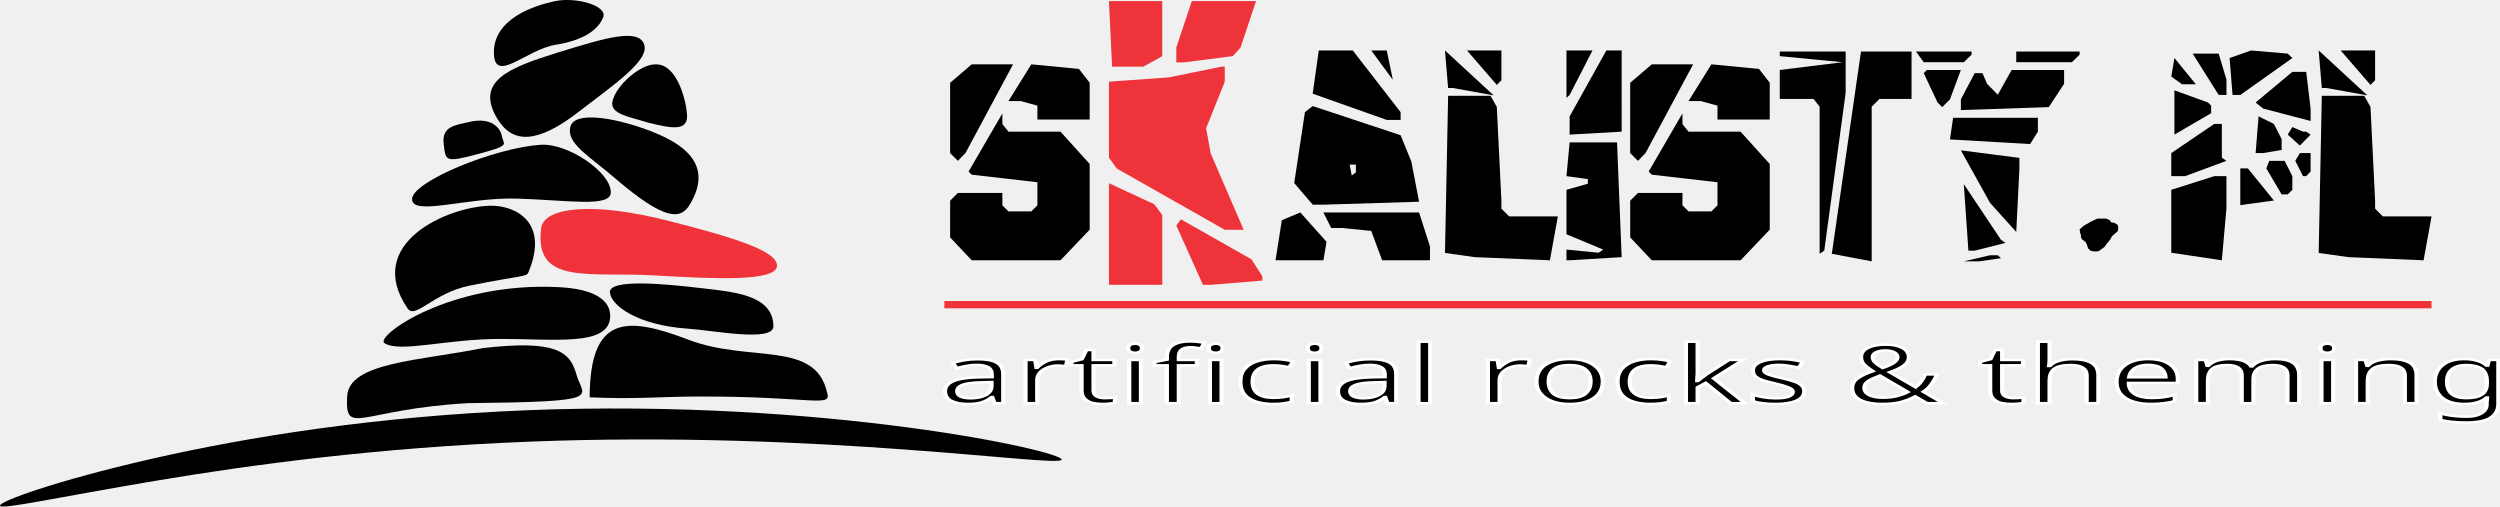
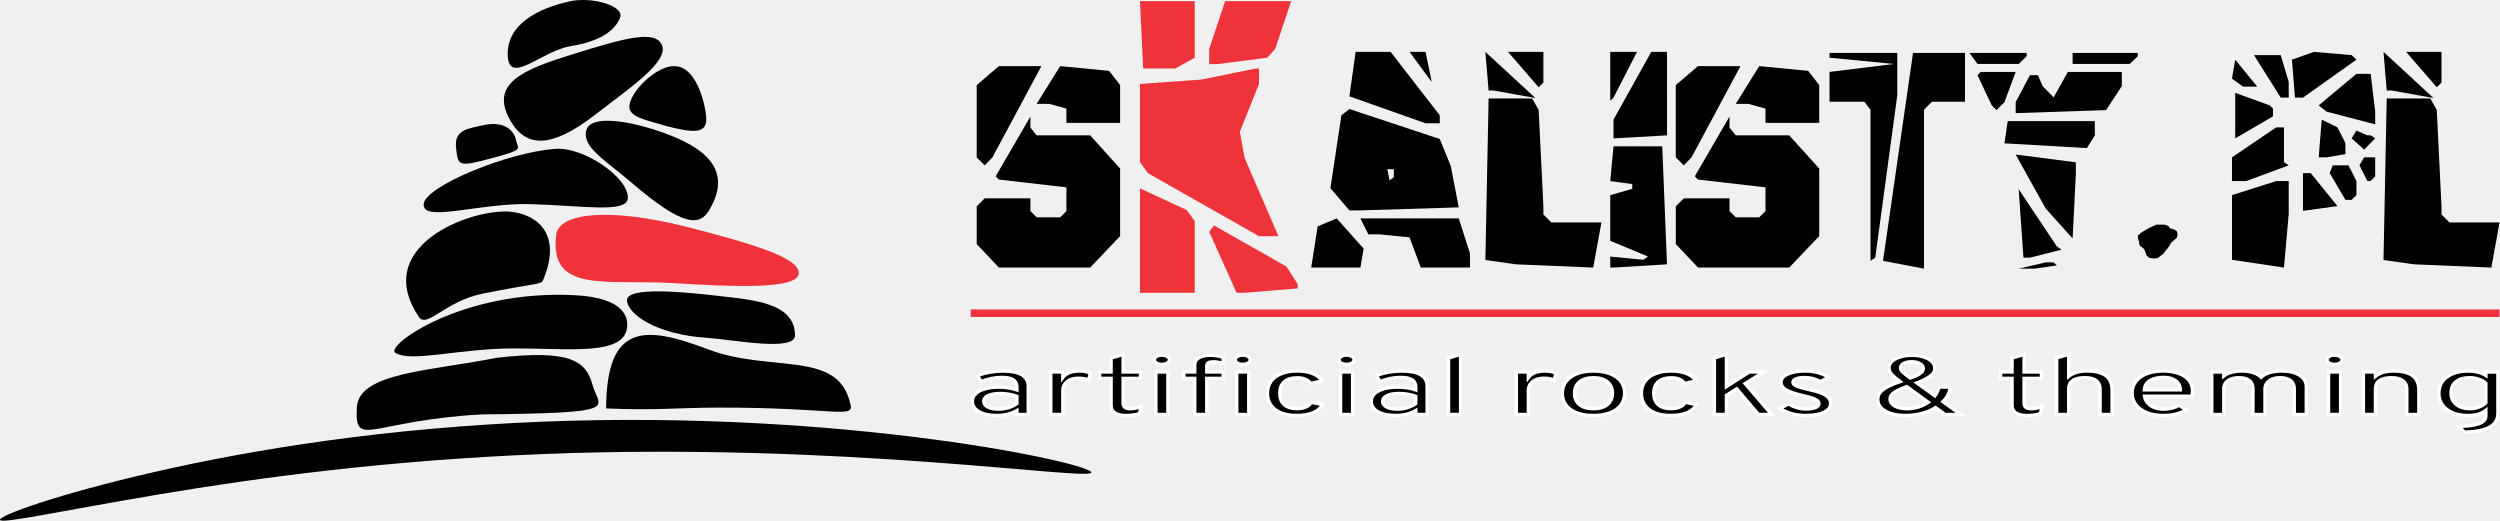
- <svg xmlns="http://www.w3.org/2000/svg" width="78.647mm" height="15.935mm" viewBox="0 0 78.647 15.935" version="1.1" id="svg8">
-   <defs id="defs2" />
-   <g id="layer1" transform="translate(-5.443005,-47.77996)">
-     <g id="g1467-7-7" transform="matrix(0.3974412,0,0,0.3974412,-62.58983,83.67239)">
-       <g id="g989">
-         <g transform="matrix(0.9425885,0,0,0.9425885,131.26,-19.72919)" id="g971-5-6-4">
-           <path style="opacity:1;fill:#000000;fill-opacity:1;stroke:none;stroke-width:7.308;stroke-miterlimit:4;stroke-dasharray:none;stroke-opacity:1" d="m 93.01,-73.46 c -0.389,1.08 -1.674,1.973 -4.019,2.346 -2.441,0.388 -5.167,3.376 -5.168,0.627 -10e-4,-2.815 3.333,-3.902 5.068,-4.284 1.826,-0.402 4.455,0.377 4.119,1.31 z" id="path829-2-0-5-3" />
-           <path style="opacity:1;fill:#000000;fill-opacity:1;stroke:none;stroke-width:8.562;stroke-miterlimit:4;stroke-dasharray:none;stroke-opacity:1" d="m 96.438,-71.154 c 0.491,1.369 -2.655,3.462 -5.472,5.646 -3.479,2.697 -5.574,2.746 -6.871,0.573 -1.875,-3.141 1.014,-4.265 5.091,-5.53 4.017,-1.247 6.76,-2.058 7.252,-0.689 z" id="path832-1-4-0-4" />
-           <path style="opacity:1;fill:#000000;fill-opacity:1;stroke:none;stroke-width:10.311;stroke-miterlimit:4;stroke-dasharray:none;stroke-opacity:1" d="m 100.04,-65.291 c 0.109,1.45 -1.207,1.219 -3.227,0.719 -1.623,-0.503 -3.251,-0.723 -3.036,-1.777 0.274,-1.343 2.399,-3.223 3.692,-3.121 1.7,4e-6 2.475,2.903 2.571,4.179 z" id="path835-9-3-5-2" />
-           <path style="opacity:1;fill:#000000;fill-opacity:1;stroke:none;stroke-width:9.436;stroke-miterlimit:4;stroke-dasharray:none;stroke-opacity:1" d="m 100.271,-57.695 c -0.759,1.256 -2.054,1.408 -6.296,-2.233 -2.236,-1.92 -4.11,-2.937 -3.724,-4.328 0.351,-1.264 3.517,-0.79 6.401,0.261 2.996,1.092 5.703,2.853 3.619,6.3 z" id="path838-3-5-7-9" />
-           <path style="opacity:1;fill:#000000;fill-opacity:1;stroke:none;stroke-width:8.7;stroke-miterlimit:4;stroke-dasharray:none;stroke-opacity:1" d="m 84.505,-63.417 c 0.13,0.732 0.81,0.726 -2.169,1.513 -2.607,0.688 -2.556,0.535 -2.729,-0.87 -0.185,-1.507 0.96,-1.592 2.184,-1.872 1.805,-0.414 2.584,0.496 2.714,1.229 z" id="path841-4-2-2-3" />
-           <path style="opacity:1;fill:#000000;fill-opacity:1;stroke:none;stroke-width:14.126;stroke-miterlimit:4;stroke-dasharray:none;stroke-opacity:1" d="m 93.637,-58.696 c -0.053,1.247 -3.574,0.626 -7.87,0.494 -4.212,-0.129 -8.844,1.525 -8.813,0.03 0.03,-1.46 6.921,-4.302 10.818,-4.549 2.271,-0.144 5.937,2.337 5.865,4.025 z" id="path844-0-4-1-7" />
-           <path style="opacity:1;fill:#ef161e;fill-opacity:0.867;stroke:none;stroke-width:8.96;stroke-miterlimit:4;stroke-dasharray:none;stroke-opacity:1" d="m 107.597,-52.539 c -0.089,1.307 -5.109,1.097 -10.199,0.792 -5.564,-0.334 -10.204,0.878 -9.612,-3.957 0.218,-1.776 4.291,-2.28 10.851,-0.593 5.168,1.33 9.048,2.48 8.96,3.758 z" id="path847-6-0-2-0" />
-           <path style="opacity:1;fill:#000000;fill-opacity:1;stroke:none;stroke-width:7.802;stroke-miterlimit:4;stroke-dasharray:none;stroke-opacity:1" d="m 86.716,-51.997 c -0.16,0.381 -0.475,0.211 -4.927,1.103 -3.085,0.618 -4.561,2.874 -5.219,1.908 -3.716,-5.46 3.39,-8.551 6.954,-8.617 2.051,-0.038 4.991,1.324 3.192,5.607 z" id="path850-6-7-9-7" />
-           <path style="opacity:1;fill:#000000;fill-opacity:1;stroke:none;stroke-width:7.308;stroke-miterlimit:4;stroke-dasharray:none;stroke-opacity:1" d="m 93.579,-48.159 c -0.231,2.349 -4.598,1.741 -9.192,1.741 -4.594,0 -8.444,1.184 -9.752,0.356 -0.849,-0.538 5.407,-5.185 14.68,-4.701 4.163,0.217 4.332,1.91 4.264,2.604 z" id="path853-9-5-2-8" />
-           <path style="opacity:1;fill:#000000;fill-opacity:1;stroke:none;stroke-width:7.308;stroke-miterlimit:4;stroke-dasharray:none;stroke-opacity:1" d="m 107.292,-47.475 c 0.002,1.349 -5.078,0.337 -7.16,0.198 -4.272,-0.283 -6.511,-1.974 -6.565,-3.059 -0.057,-1.153 4.69,-0.695 7.508,-0.364 2.757,0.324 6.214,0.533 6.218,3.225 z" id="path856-9-4-0-8" />
-           <path style="opacity:1;fill:#000000;fill-opacity:1;stroke:none;stroke-width:9.622;stroke-miterlimit:4;stroke-dasharray:none;stroke-opacity:1" d="m 90.753,-43.428 c 0.528,1.935 2.634,2.278 -9.117,2.405 -9.08,0.515 -10.315,2.857 -10.136,-0.577 0.149,-2.86 6.068,-2.976 11.395,-4.047 6.136,-0.708 7.33,0.284 7.858,2.219 z" id="path859-6-5-7-8" />
-           <path style="opacity:1;fill:#000000;fill-opacity:1;stroke:none;stroke-width:7.308;stroke-miterlimit:4;stroke-dasharray:none;stroke-opacity:1" d="m 111.785,-41.986 c 0.473,1.411 -1.047,0.382 -10.8,0.405 -3.283,0.008 -5.093,0.24 -9.121,0.068 0.03,-6.957 3.136,-6.804 8.318,-4.83 5.075,1.933 10.585,0.035 11.603,4.356 0,2e-6 0,-3e-6 0,-3e-6 z" id="path862-7-1-6-4" />
-           <path transform="translate(-58.32092,-55.56623)" style="fill:#000000;fill-opacity:1;stroke:none;stroke-width:0.265px;stroke-linecap:butt;stroke-linejoin:miter;stroke-opacity:1" d="m 100.671,23.156 c -0.095,-0.352 4.671,-2.093 12.639,-3.917 8.175,-1.872 18.942,-3.596 31.643,-4.103 24.946,-0.997 44.989,3.428 44.87,4.149 -0.119,0.721 -20.128,-2.488 -44.765,-1.507 -12.633,0.503 -23.098,1.902 -31.384,3.294 -7.984,1.341 -12.907,2.437 -13.003,2.085 z" id="path865-2-4-0-9" class="UnoptimicedTransforms" />
-         </g>
-         <g id="g1109-1-2-0" transform="matrix(1.007364,0,0,1.007364,305.06,10.9376)">
-           <g id="g1094-9-3-0">
-             <g id="g1077-5-4-1" transform="translate(3.356189,-0.6324187)">
-               <path d="m -52.686,-95.661 h -2.061 z m -3.973,0.841 h -3.248 l -1.698,1.451 v 5.523 l 0.61,0.61 0.594,-0.61 z m 5.177,0.363 -3.742,-0.363 -1.797,2.885 h 0.956 l 1.319,0.363 v 1.088 h 4.105 v -2.885 z m -6.017,4.336 v -0.841 l -2.654,4.567 0.247,0.247 5.16,0.594 v 1.813 l -0.478,0.478 h -1.797 l -0.478,-0.478 v -0.973 h -3.495 l -0.61,0.61 v 2.885 l 1.698,1.797 h 6.974 l 2.292,-2.407 v -5.16 l -2.292,-2.539 h -4.089 z" style="font-style:normal;font-variant:normal;font-weight:normal;font-stretch:normal;font-size:16.486px;line-height:1.25;font-family:Brad;-inkscape-font-specification:Brad;letter-spacing:0px;word-spacing:0px;fill:#000000;fill-opacity:1;stroke:none;stroke-width:0.412" id="path1014-5-0-5" />
-               <path d="m -44.937,-99.788 h -4.188 l 0.247,5.15 h 2.456 l 1.484,-0.825 z m 7.369,0 h -5.045 l -1.22,3.656 v 1.159 h 0.61 l 3.825,-0.49 0.61,-0.669 z m -2.456,5.15 h -0.247 l -4.171,0.847 -4.682,0.334 v 5.975 l 0.61,0.847 8.49,4.816 h 1.484 l -2.588,-5.997 -0.363,-1.984 1.467,-3.656 z m -5.539,10.813 -3.561,-1.65 v 7.981 h 4.188 v -5.484 z m 7.633,4.325 -5.539,-3.143 -0.363,0.49 2.094,4.659 h 0.61 l 4.056,-0.334 v -0.334 z" style="font-style:normal;font-variant:normal;font-weight:normal;font-stretch:normal;font-size:16.486px;line-height:1.25;font-family:Brad;-inkscape-font-specification:Brad;letter-spacing:0px;word-spacing:0px;fill:#ee161f;fill-opacity:0.867;stroke:none;stroke-width:0.479" id="path1016-90-9-0" />
-               <path d="m -29.967,-95.908 h -2.671 l -0.478,3.396 5.82,2.061 h 1.088 v -0.61 z m 2.671,0 h -1.22 l 1.698,2.308 z m 1.088,6.66 -6.908,-2.292 -0.61,0.478 -0.841,5.572 1.451,1.698 h 0.841 l 7.518,-0.231 -0.61,-3.165 z m -3.512,2.308 v 0.61 l -0.33,0.247 -0.165,-0.857 z m -2.308,6.067 -2.061,-2.308 -1.451,0.61 -0.495,3.149 h 3.759 z m 7.27,-2.308 h -7.518 l 0.61,1.22 h 0.841 l 2.308,0.231 0.857,2.308 h 3.759 v -1.088 z" style="font-style:normal;font-variant:normal;font-weight:normal;font-stretch:normal;font-size:16.486px;line-height:1.25;font-family:Brad;-inkscape-font-specification:Brad;letter-spacing:0px;word-spacing:0px;fill:#000000;fill-opacity:1;stroke:none;stroke-width:0.412" id="path1018-74-4-9" />
-               <path d="m -18.897,-92.38 -3.825,-3.528 0.247,2.951 h 0.379 z m 0.61,-3.528 h -2.704 l 2.341,2.704 0.363,-0.363 z m -0.857,3.561 h -3.33 l -0.247,12.348 2.341,0.33 5.902,0.247 0.626,-3.446 h -3.825 l -0.61,-0.61 v -0.626 l -0.363,-7.369 z" style="font-style:normal;font-variant:normal;font-weight:normal;font-stretch:normal;font-size:16.486px;line-height:1.25;font-family:Brad;-inkscape-font-specification:Brad;letter-spacing:0px;word-spacing:0px;fill:#000000;fill-opacity:1;stroke:none;stroke-width:0.412" id="path1020-6-3-3" />
-               <path d="m -11.131,-95.908 h -2.044 v 3.726 l 0.247,-0.231 z m 2.292,0 h -1.203 l -2.885,5.177 v 1.434 l 4.089,-0.231 z m -0.363,7.221 h -3.726 l -0.247,2.654 1.682,0.231 v 0.363 l -1.682,0.478 v 3.495 l 2.885,1.203 -0.363,0.247 -2.522,-0.247 v 0.841 h 0.247 l 4.089,-0.247 z" style="font-style:normal;font-variant:normal;font-weight:normal;font-stretch:normal;font-size:16.486px;line-height:1.25;font-family:Brad;-inkscape-font-specification:Brad;letter-spacing:0px;word-spacing:0px;fill:#000000;fill-opacity:1;stroke:none;stroke-width:0.412" id="path1022-4-4-5" />
-               <path d="M 0.751,-95.661 H -1.31 Z m -3.973,0.841 h -3.248 l -1.698,1.451 v 5.523 l 0.61,0.61 0.594,-0.61 z m 5.177,0.363 -3.742,-0.363 -1.797,2.885 h 0.956 l 1.319,0.363 v 1.088 h 4.105 v -2.885 z m -6.017,4.336 v -0.841 l -2.654,4.567 0.247,0.247 5.16,0.594 v 1.813 l -0.478,0.478 h -1.797 l -0.478,-0.478 v -0.973 h -3.495 l -0.61,0.61 v 2.885 l 1.698,1.797 h 6.974 l 2.292,-2.407 v -5.16 L 0.503,-89.528 H -3.585 Z" style="font-style:normal;font-variant:normal;font-weight:normal;font-stretch:normal;font-size:16.486px;line-height:1.25;font-family:Brad;-inkscape-font-specification:Brad;letter-spacing:0px;word-spacing:0px;fill:#000000;fill-opacity:1;stroke:none;stroke-width:0.412" id="path1024-6-4-6" />
-               <path d="M 8.762,-95.826 H 3.585 v 0.363 l 4.929,0.478 -4.929,0.61 v 2.275 h 2.654 l 0.478,0.61 v 11.557 l 0.363,-0.247 1.682,-12.398 z m 5.177,0 H 9.966 l -2.292,15.893 3.132,0.594 v -12.15 l 0.61,-0.61 h 2.522 z" style="font-style:normal;font-variant:normal;font-weight:normal;font-stretch:normal;font-size:16.486px;line-height:1.25;font-family:Brad;-inkscape-font-specification:Brad;letter-spacing:0px;word-spacing:0px;fill:#000000;fill-opacity:1;stroke:none;stroke-width:0.412" id="path1026-4-9-7" />
-               <path d="m 18.655,-95.826 h -4.369 l 0.61,0.841 h 3.149 l 0.61,-0.594 z m 8.49,0 h -4.979 v 0.841 h 4.369 l 0.61,-0.594 z m -9.331,1.451 H 15.143 l -0.247,0.247 1.088,2.308 0.363,0.363 0.61,-0.61 z m 8.111,0 h -4.122 l -1.088,1.945 -0.841,-0.857 -0.363,-0.841 H 18.902 l -1.088,2.061 v 0.841 l 6.908,-0.231 1.203,-1.83 z m -2.061,3.759 h -6.66 l -0.247,1.698 6.298,0.363 0.61,-0.973 z m -1.451,3.149 -4.6,-0.594 2.292,4.122 2.061,2.292 0.247,-4.962 z m -1.451,6.43 -2.918,-4.369 0.363,5.226 h 0.495 l 2.423,-0.61 z m -0.247,1.22 h -0.61 l -2.061,0.478 h 1.22 l 1.698,-0.247 z" style="font-style:normal;font-variant:normal;font-weight:normal;font-stretch:normal;font-size:16.486px;line-height:1.25;font-family:Brad;-inkscape-font-specification:Brad;letter-spacing:0px;word-spacing:0px;fill:#000000;fill-opacity:1;stroke:none;stroke-width:0.412" id="path1028-0-7-8" />
-               <path d="m 43.497,-95.661 -2.885,-0.247 -1.682,0.594 0.231,2.902 h 0.61 l 4.089,-2.902 z m -5.424,0 h -2.044 l 2.044,3.248 h 0.61 v -1.203 z m -1.797,2.407 -1.682,-2.061 -0.247,1.451 0.841,0.61 z m 8.672,-0.973 h -1.088 l -2.885,2.407 0.594,0.478 3.726,0.973 v -0.973 z m -7.716,2.407 -2.638,-0.956 v 3.479 l 2.885,-1.682 v -0.594 z m 5.177,1.682 -1.203,-0.594 -0.231,2.885 h 0.594 l 1.451,-0.247 v -0.841 z m -4.089,0 H 37.727 l -3.38,2.292 v 1.813 h 1.088 l 3.248,-1.203 -0.363,-0.247 z m 6.38,0.61 -0.841,-0.363 -0.363,0.594 0.956,0.857 0.841,-0.857 -0.346,-0.231 z m 0.594,1.682 h -0.841 l -0.363,0.61 0.61,1.203 h 0.247 l 0.346,-0.363 z m -2.044,0.61 h -1.203 l -0.231,0.594 1.203,2.044 h 0.478 l 0.363,-0.363 v -1.072 z m -2.885,0.594 h -0.594 v 2.885 l 2.638,-0.363 z m -1.682,0.61 H 37.727 l -3.38,1.072 v 4.946 l 3.973,0.594 0.363,-4.089 z" style="font-style:normal;font-variant:normal;font-weight:normal;font-stretch:normal;font-size:16.486px;line-height:1.25;font-family:Brad;-inkscape-font-specification:Brad;letter-spacing:0px;word-spacing:0px;fill:#000000;fill-opacity:1;stroke:none;stroke-width:0.412" id="path1032-0-8-8" />
-               <path d="m 49.753,-92.38 -3.825,-3.528 0.247,2.951 h 0.379 z m 0.61,-3.528 h -2.704 l 2.341,2.704 0.363,-0.363 z m -0.857,3.561 h -3.33 l -0.247,12.348 2.341,0.33 5.902,0.247 0.626,-3.446 h -3.825 l -0.61,-0.61 v -0.626 l -0.363,-7.369 z" style="font-style:normal;font-variant:normal;font-weight:normal;font-stretch:normal;font-size:16.486px;line-height:1.25;font-family:Brad;-inkscape-font-specification:Brad;letter-spacing:0px;word-spacing:0px;fill:#000000;fill-opacity:1;stroke:none;stroke-width:0.412" id="path1034-1-6-6" />
-             </g>
-           </g>
-           <path d="m 33.543,-82.591 -0.049,0.255 -0.449,0.389 -0.121,0.231 -0.182,0.243 -0.097,0.097 -0.17,0.255 -0.474,0.352 -0.279,0.024 -0.34,-0.049 -0.206,-0.182 -0.121,-0.34 -0.073,-0.158 -0.304,-0.243 -0.073,-0.158 v -0.17 l -0.073,-0.194 -0.024,-0.255 0.304,-0.267 0.571,-0.328 0.522,-0.243 h 0.668 l 0.291,0.121 0.109,0.17 0.267,0.049 0.255,0.158 z" style="font-style:normal;font-variant:normal;font-weight:normal;font-stretch:normal;font-size:24.867px;line-height:1.25;font-family:Chiller;-inkscape-font-specification:Chiller;letter-spacing:0px;word-spacing:0px;fill:#000000;fill-opacity:1;stroke:none;stroke-width:0.622" id="path1052-0-9-1" />
-         </g>
-         <path id="path1059-6-0-2" d="M 245.926,-66.194 H 363.642" style="font-style:normal;font-variant:normal;font-weight:normal;font-stretch:normal;font-size:24.867px;line-height:1.25;font-family:Chiller;-inkscape-font-specification:Chiller;letter-spacing:0px;word-spacing:0px;fill:none;fill-opacity:1;stroke:#ef161e;stroke-width:0.578;stroke-linecap:butt;stroke-linejoin:miter;stroke-miterlimit:4;stroke-dasharray:none;stroke-opacity:0.867" />
-         <text style="font-style:normal;font-variant:normal;font-weight:bold;font-stretch:normal;font-size:8.236px;font-family:Overpass;-inkscape-font-specification:'Overpass Bold';fill:#000000;stroke:#ffffff;stroke-width:0.257" x="190.643" y="-75.195" id="text773" transform="scale(1.287709,0.7765729)">
-           <tspan id="tspan771" style="font-style:normal;font-variant:normal;font-weight:normal;font-stretch:normal;font-family:Overpass;-inkscape-font-specification:Overpass;stroke-width:0.257" x="190.643" y="-75.195">artificial rocks &amp; theming</tspan>
-         </text>
-       </g>
+ <svg xmlns="http://www.w3.org/2000/svg" width="76.508mm" height="15.935mm" viewBox="0 0 76.508 15.935" version="1.1" id="svg8">
+   <defs id="defs2">
+     </defs>
+   <g id="layer1" transform="translate(-4.128421,-93.93523)">
+     <g id="g1467-7-7" transform="matrix(0.3974412,0,0,0.3974412,-62.58982,83.67239)">
+       <path id="path1059-6-0-2-1" d="M 242.618,49.938 H 360.334" style="font-style:normal;font-variant:normal;font-weight:normal;font-stretch:normal;font-size:24.867px;line-height:1.25;font-family:Chiller;-inkscape-font-specification:Chiller;letter-spacing:0px;word-spacing:0px;fill:none;fill-opacity:1;stroke:#ef161e;stroke-width:0.578;stroke-linecap:butt;stroke-linejoin:miter;stroke-miterlimit:4;stroke-dasharray:none;stroke-opacity:0.867" />
+       <path d="m 244.635,57.814 q -0.88,0 -1.384,-0.294 -0.504,-0.294 -0.504,-0.806 0,-0.329 0.249,-0.572 0.249,-0.243 0.705,-0.374 0.456,-0.134 1.071,-0.134 0.398,0 0.742,0.054 0.35,0.051 0.658,0.157 v -0.23 q 0,-0.381 -0.286,-0.556 -0.286,-0.179 -0.891,-0.179 -0.387,0 -0.806,0.086 -0.414,0.086 -0.774,0.24 l -0.265,-0.467 q 0.408,-0.163 0.928,-0.253 0.525,-0.093 1.034,-0.093 0.965,0 1.448,0.297 0.483,0.294 0.483,0.879 v 2.168 h -0.87 v -0.301 q -0.318,0.182 -0.716,0.281 -0.398,0.096 -0.822,0.096 z m 0.138,-0.486 q 0.377,0 0.742,-0.112 0.371,-0.112 0.658,-0.317 v -0.563 q -0.27,-0.102 -0.615,-0.16 -0.345,-0.058 -0.658,-0.058 -0.594,0 -0.939,0.163 -0.345,0.16 -0.345,0.438 0,0.281 0.308,0.445 0.308,0.163 0.848,0.163 z" style="font-weight:normal;font-size:8.236px;font-family:Overpass;-inkscape-font-specification:Overpass;stroke:#ffffff;stroke-width:0.257" id="path1153" />
+       <path d="m 248.782,57.737 v -3.268 h 0.923 v 0.429 q 0.186,-0.249 0.509,-0.377 0.329,-0.128 0.774,-0.128 0.493,0 0.838,0.166 l -0.138,0.524 q -0.175,-0.074 -0.366,-0.106 -0.186,-0.035 -0.408,-0.035 -0.366,0 -0.636,0.118 -0.27,0.118 -0.424,0.333 -0.148,0.214 -0.148,0.502 v 1.842 z" style="font-weight:normal;font-size:8.236px;font-family:Overpass;-inkscape-font-specification:Overpass;stroke:#ffffff;stroke-width:0.257" id="path1155" />
+       <path d="m 254.572,57.814 q -0.557,0 -0.854,-0.201 -0.292,-0.201 -0.292,-0.579 v -2.079 h -0.88 v -0.486 h 0.88 v -1.081 l 0.923,-0.269 v 1.35 h 1.336 v 0.486 h -1.336 v 1.893 q 0,0.233 0.133,0.342 0.138,0.106 0.43,0.106 0.371,0 0.806,-0.173 l -0.106,0.544 q -0.239,0.077 -0.498,0.112 -0.255,0.035 -0.541,0.035 z" style="font-weight:normal;font-size:8.236px;font-family:Overpass;-inkscape-font-specification:Overpass;stroke:#ffffff;stroke-width:0.257" id="path1157" />
+       <path d="m 256.874,57.737 v -3.268 h 0.923 v 3.268 z m 0.456,-3.863 q -0.239,0 -0.408,-0.099 -0.164,-0.102 -0.164,-0.246 0,-0.15 0.164,-0.253 0.17,-0.106 0.408,-0.106 0.249,0 0.414,0.106 0.17,0.102 0.17,0.253 0,0.144 -0.17,0.246 -0.164,0.099 -0.414,0.099 z" style="font-weight:normal;font-size:8.236px;font-family:Overpass;-inkscape-font-specification:Overpass;stroke:#ffffff;stroke-width:0.257" id="path1159" />
+       <path d="m 259.865,57.737 v -2.782 h -0.838 v -0.486 h 0.838 v -0.544 q 0,-0.352 0.308,-0.547 0.313,-0.195 0.87,-0.195 0.27,0 0.52,0.038 0.249,0.038 0.488,0.115 v 0.467 q -0.228,-0.064 -0.408,-0.093 -0.18,-0.029 -0.366,-0.029 -0.26,0 -0.377,0.08 -0.111,0.077 -0.111,0.259 v 0.448 h 1.262 v 0.486 h -1.262 v 2.782 z m 3.235,0 v -3.268 h 0.923 v 3.268 z m 0.456,-3.863 q -0.239,0 -0.408,-0.099 -0.164,-0.102 -0.164,-0.246 0,-0.15 0.164,-0.253 0.17,-0.106 0.408,-0.106 0.249,0 0.414,0.106 0.17,0.102 0.17,0.253 0,0.144 -0.17,0.246 -0.164,0.099 -0.414,0.099 z" style="font-weight:normal;font-size:8.236px;font-family:Overpass;-inkscape-font-specification:Overpass;stroke:#ffffff;stroke-width:0.257" id="path1161" />
+       <path d="m 267.713,57.814 q -0.7,0 -1.204,-0.205 -0.504,-0.208 -0.774,-0.588 -0.27,-0.384 -0.27,-0.915 0,-0.534 0.276,-0.918 0.276,-0.384 0.785,-0.588 0.514,-0.208 1.23,-0.208 0.7,0 1.188,0.195 0.488,0.195 0.711,0.566 l -0.87,0.192 q -0.133,-0.211 -0.398,-0.323 -0.26,-0.112 -0.62,-0.112 -0.658,0 -1.008,0.307 -0.35,0.307 -0.35,0.889 0,0.569 0.345,0.876 0.345,0.307 0.981,0.307 0.408,0 0.695,-0.128 0.292,-0.128 0.408,-0.358 l 0.859,0.173 q -0.196,0.403 -0.716,0.62 -0.52,0.217 -1.267,0.217 z" style="font-weight:normal;font-size:8.236px;font-family:Overpass;-inkscape-font-specification:Overpass;stroke:#ffffff;stroke-width:0.257" id="path1163" />
+       <path d="m 271.096,57.737 v -3.268 h 0.923 v 3.268 z m 0.456,-3.863 q -0.239,0 -0.408,-0.099 -0.164,-0.102 -0.164,-0.246 0,-0.15 0.164,-0.253 0.17,-0.106 0.408,-0.106 0.249,0 0.414,0.106 0.17,0.102 0.17,0.253 0,0.144 -0.17,0.246 -0.164,0.099 -0.414,0.099 z" style="font-weight:normal;font-size:8.236px;font-family:Overpass;-inkscape-font-specification:Overpass;stroke:#ffffff;stroke-width:0.257" id="path1165" />
+       <path d="m 275.349,57.814 c 0,0 -0.507,-0.02 -0.722,-0.061 -0.258,-0.049 -0.479,-0.126 -0.662,-0.233 -0.336,-0.196 -0.504,-0.465 -0.504,-0.806 0,-0.22 0.083,-0.41 0.249,-0.572 0.166,-0.162 0.401,-0.287 0.705,-0.374 0.304,-0.09 0.661,-0.134 1.071,-0.134 0.265,0 0.513,0.018 0.742,0.054 0.233,0.034 0.453,0.086 0.658,0.157 v -0.23 c 0,-0.254 -0.096,-0.439 -0.286,-0.556 -0.191,-0.119 -0.488,-0.179 -0.891,-0.179 -0.258,0 -0.527,0.029 -0.806,0.086 -0.276,0.058 -0.534,0.138 -0.774,0.24 l -0.265,-0.467 c 0.272,-0.109 0.582,-0.193 0.928,-0.253 0.35,-0.062 0.695,-0.093 1.034,-0.093 0.643,0 1.126,0.099 1.448,0.297 0.322,0.196 0.483,0.489 0.483,0.879 v 2.168 h -0.87 v -0.301 c -0.212,0.122 -0.451,0.215 -0.716,0.281 -0.265,0.064 -0.539,0.096 -0.822,0.096 z m 0.138,-0.486 c 0.251,0 0.498,-0.037 0.742,-0.112 0.247,-0.075 0.467,-0.18 0.658,-0.317 v -0.563 c -0.18,-0.068 -0.385,-0.122 -0.615,-0.16 -0.23,-0.038 -0.449,-0.058 -0.658,-0.058 -0.396,0 -0.709,0.054 -0.939,0.163 -0.23,0.107 -0.345,0.253 -0.345,0.438 0,0.188 0.103,0.336 0.308,0.445 0.205,0.109 0.488,0.163 0.848,0.163 z" style="font-weight:normal;font-size:8.236px;font-family:Overpass;-inkscape-font-specification:Overpass;stroke:#ffffff;stroke-width:0.257" id="path1167" />
+       <path d="m 279.411,57.737 v -4.356 l 0.923,-0.262 v 4.618 z" style="font-weight:normal;font-size:8.236px;font-family:Overpass;-inkscape-font-specification:Overpass;stroke:#ffffff;stroke-width:0.257" id="path1169" />
+       <path d="m 284.629,57.737 v -3.268 h 0.923 v 0.429 q 0.186,-0.249 0.509,-0.377 0.329,-0.128 0.774,-0.128 0.493,0 0.838,0.166 l -0.138,0.524 q -0.175,-0.074 -0.366,-0.106 -0.186,-0.035 -0.408,-0.035 -0.366,0 -0.636,0.118 -0.27,0.118 -0.424,0.333 -0.148,0.214 -0.148,0.502 v 1.842 z" style="font-weight:normal;font-size:8.236px;font-family:Overpass;-inkscape-font-specification:Overpass;stroke:#ffffff;stroke-width:0.257" id="path1171" />
+       <path d="m 290.568,57.814 q -1.114,0 -1.755,-0.457 -0.642,-0.461 -0.642,-1.25 0,-0.528 0.292,-0.911 0.292,-0.384 0.827,-0.592 0.541,-0.211 1.278,-0.211 0.742,0 1.278,0.208 0.541,0.205 0.827,0.588 0.292,0.384 0.292,0.911 0,0.528 -0.292,0.915 -0.292,0.384 -0.833,0.592 -0.536,0.208 -1.273,0.208 z m 0,-0.518 q 0.684,0 1.071,-0.317 0.392,-0.32 0.392,-0.879 0,-0.563 -0.392,-0.879 -0.387,-0.317 -1.071,-0.317 -0.689,0 -1.076,0.317 -0.387,0.313 -0.387,0.886 0,0.56 0.387,0.876 0.387,0.313 1.076,0.313 z" style="font-weight:normal;font-size:8.236px;font-family:Overpass;-inkscape-font-specification:Overpass;stroke:#ffffff;stroke-width:0.257" id="path1173" />
+       <path d="m 296.508,57.814 q -0.7,0 -1.204,-0.205 -0.504,-0.208 -0.774,-0.588 -0.27,-0.384 -0.27,-0.915 0,-0.534 0.276,-0.918 0.276,-0.384 0.785,-0.588 0.514,-0.208 1.23,-0.208 0.7,0 1.188,0.195 0.488,0.195 0.711,0.566 l -0.87,0.192 q -0.133,-0.211 -0.398,-0.323 -0.26,-0.112 -0.62,-0.112 -0.658,0 -1.008,0.307 -0.35,0.307 -0.35,0.889 0,0.569 0.345,0.876 0.345,0.307 0.981,0.307 0.408,0 0.695,-0.128 0.292,-0.128 0.408,-0.358 l 0.859,0.173 q -0.196,0.403 -0.716,0.62 -0.52,0.217 -1.267,0.217 z" style="font-weight:normal;font-size:8.236px;font-family:Overpass;-inkscape-font-specification:Overpass;stroke:#ffffff;stroke-width:0.257" id="path1175" />
+       <path d="m 299.88,57.737 v -4.356 l 0.923,-0.262 v 2.475 l 1.761,-1.126 h 1.103 l -1.421,0.889 2.036,2.379 h -1.008 l -1.676,-1.976 -0.795,0.499 v 1.477 z" style="font-weight:normal;font-size:8.236px;font-family:Overpass;-inkscape-font-specification:Overpass;stroke:#ffffff;stroke-width:0.257" id="path1177" />
+       <path d="m 306.901,57.814 q -0.573,0 -1.103,-0.147 -0.525,-0.15 -0.859,-0.403 l 0.658,-0.339 q 0.286,0.185 0.636,0.288 0.35,0.102 0.689,0.102 0.477,0 0.742,-0.109 0.265,-0.112 0.265,-0.307 0,-0.128 -0.122,-0.23 -0.117,-0.102 -0.392,-0.195 -0.27,-0.093 -0.727,-0.195 -0.896,-0.201 -1.289,-0.438 -0.387,-0.237 -0.387,-0.585 0,-0.384 0.504,-0.624 0.509,-0.24 1.32,-0.24 0.557,0 1.023,0.128 0.467,0.125 0.801,0.365 l -0.636,0.32 q -0.488,-0.313 -1.198,-0.313 -0.419,0 -0.663,0.099 -0.239,0.096 -0.239,0.265 0,0.163 0.27,0.288 0.276,0.122 0.992,0.281 0.583,0.128 0.944,0.278 0.366,0.15 0.53,0.342 0.17,0.192 0.17,0.441 0,0.432 -0.514,0.681 -0.514,0.246 -1.416,0.246 z" style="font-weight:normal;font-size:8.236px;font-family:Overpass;-inkscape-font-specification:Overpass;stroke:#ffffff;stroke-width:0.257" id="path1179" />
+       <path d="m 314.59,57.814 q -0.631,0 -1.114,-0.154 -0.477,-0.154 -0.748,-0.429 -0.27,-0.278 -0.27,-0.652 0,-0.339 0.228,-0.585 0.233,-0.249 0.62,-0.438 0.392,-0.189 0.87,-0.352 -0.435,-0.326 -0.642,-0.553 -0.207,-0.227 -0.207,-0.496 0,-0.304 0.239,-0.521 0.239,-0.217 0.642,-0.333 0.403,-0.118 0.901,-0.118 0.498,0 0.891,0.128 0.392,0.125 0.62,0.349 0.228,0.221 0.228,0.508 0,0.384 -0.392,0.649 -0.387,0.262 -0.986,0.489 l 1.389,1.004 q 0.143,-0.189 0.212,-0.368 0.069,-0.182 0.085,-0.31 h 0.88 q -0.016,0.249 -0.148,0.537 -0.127,0.288 -0.414,0.582 l 1.368,0.985 h -1.198 l -0.732,-0.531 q -0.451,0.288 -1.055,0.448 -0.599,0.16 -1.267,0.16 z m 0.148,-0.518 q 0.44,0 0.859,-0.134 0.419,-0.134 0.753,-0.365 l -1.665,-1.215 q -0.589,0.221 -0.939,0.441 -0.345,0.221 -0.345,0.524 0,0.336 0.371,0.544 0.371,0.205 0.965,0.205 z m 0.223,-2.36 q 0.472,-0.163 0.737,-0.339 0.27,-0.179 0.27,-0.39 0,-0.249 -0.265,-0.39 -0.26,-0.141 -0.626,-0.141 -0.387,0 -0.631,0.131 -0.239,0.131 -0.239,0.349 0,0.173 0.212,0.358 0.217,0.185 0.541,0.422 z" style="font-weight:normal;font-size:8.236px;font-family:Overpass;-inkscape-font-specification:Overpass;stroke:#ffffff;stroke-width:0.257" id="path1181" />
+       <path d="m 323.945,57.814 q -0.557,0 -0.854,-0.201 -0.292,-0.201 -0.292,-0.579 v -2.079 h -0.88 v -0.486 h 0.88 v -1.081 l 0.923,-0.269 v 1.35 h 1.336 v 0.486 h -1.336 v 1.893 q 0,0.233 0.133,0.342 0.138,0.106 0.43,0.106 0.371,0 0.806,-0.173 l -0.106,0.544 q -0.239,0.077 -0.498,0.112 -0.255,0.035 -0.541,0.035 z" style="font-weight:normal;font-size:8.236px;font-family:Overpass;-inkscape-font-specification:Overpass;stroke:#ffffff;stroke-width:0.257" id="path1183" />
+       <path d="m 326.236,57.737 v -4.362 l 0.923,-0.256 V 54.807 q 0.249,-0.208 0.599,-0.31 0.355,-0.106 0.801,-0.106 0.705,0 1.13,0.176 0.43,0.176 0.62,0.505 0.191,0.326 0.191,0.784 v 1.88 h -0.923 v -1.976 q 0,-0.384 -0.286,-0.62 -0.281,-0.237 -0.88,-0.237 -0.62,0 -0.939,0.214 -0.313,0.211 -0.313,0.63 v 1.989 z" style="font-weight:normal;font-size:8.236px;font-family:Overpass;-inkscape-font-specification:Overpass;stroke:#ffffff;stroke-width:0.257" id="path1185" />
+       <path d="m 334.455,57.814 q -0.742,0 -1.283,-0.221 -0.541,-0.221 -0.833,-0.608 -0.292,-0.387 -0.292,-0.886 0,-0.54 0.302,-0.921 0.302,-0.384 0.843,-0.585 0.541,-0.201 1.262,-0.201 0.61,0 1.119,0.166 0.509,0.163 0.811,0.508 0.308,0.342 0.308,0.879 0,0.077 -0.01,0.179 -0.005,0.099 -0.021,0.205 h -3.67 q 0.053,0.297 0.244,0.521 0.191,0.224 0.504,0.352 0.313,0.125 0.737,0.125 0.345,0 0.636,-0.074 0.297,-0.074 0.551,-0.227 l 0.541,0.365 q -0.302,0.182 -0.753,0.304 -0.445,0.118 -0.997,0.118 z m -1.474,-1.97 h 2.779 q 0,-0.278 -0.154,-0.496 -0.148,-0.221 -0.44,-0.345 -0.292,-0.125 -0.711,-0.125 -0.589,0 -1.013,0.23 -0.419,0.23 -0.461,0.736 z" style="font-weight:normal;font-size:8.236px;font-family:Overpass;-inkscape-font-specification:Overpass;stroke:#ffffff;stroke-width:0.257" id="path1187" />
+       <path d="m 338.178,57.737 v -3.268 h 0.923 v 0.307 q 0.233,-0.189 0.599,-0.285 0.371,-0.099 0.822,-0.099 0.472,0 0.854,0.128 0.387,0.125 0.599,0.352 0.249,-0.23 0.658,-0.355 0.414,-0.125 0.912,-0.125 0.875,0 1.389,0.326 0.52,0.323 0.52,0.876 v 2.143 h -0.923 v -1.983 q 0,-0.409 -0.286,-0.63 -0.281,-0.221 -0.806,-0.221 -0.35,0 -0.615,0.109 -0.26,0.109 -0.408,0.307 -0.143,0.195 -0.143,0.454 v 1.964 h -0.923 v -1.983 q 0,-0.419 -0.276,-0.633 -0.27,-0.217 -0.806,-0.217 -0.541,0 -0.854,0.227 -0.313,0.227 -0.313,0.617 v 1.989 z" style="font-weight:normal;font-size:8.236px;font-family:Overpass;-inkscape-font-specification:Overpass;stroke:#ffffff;stroke-width:0.257" id="path1189" />
+       <path d="m 347.171,57.737 v -3.268 h 0.923 v 3.268 z m 0.456,-3.863 q -0.239,0 -0.408,-0.099 -0.164,-0.102 -0.164,-0.246 0,-0.15 0.164,-0.253 0.17,-0.106 0.408,-0.106 0.249,0 0.414,0.106 0.17,0.102 0.17,0.253 0,0.144 -0.17,0.246 -0.164,0.099 -0.414,0.099 z" style="font-weight:normal;font-size:8.236px;font-family:Overpass;-inkscape-font-specification:Overpass;stroke:#ffffff;stroke-width:0.257" id="path1191" />
+       <path d="m 349.855,57.737 v -3.268 h 0.923 v 0.333 q 0.249,-0.208 0.599,-0.307 0.35,-0.102 0.801,-0.102 0.986,0 1.464,0.361 0.477,0.358 0.477,1.103 v 1.88 h -0.923 v -1.976 q 0,-0.413 -0.308,-0.633 -0.302,-0.224 -0.859,-0.224 -0.62,0 -0.939,0.214 -0.313,0.211 -0.313,0.63 v 1.989 z" style="font-weight:normal;font-size:8.236px;font-family:Overpass;-inkscape-font-specification:Overpass;stroke:#ffffff;stroke-width:0.257" id="path1193" />
+       <path d="m 357.65,59.099 -0.445,-0.435 c 0.481,-0.017 0.873,-0.056 1.177,-0.118 0.308,-0.062 0.534,-0.149 0.679,-0.262 0.148,-0.113 0.223,-0.255 0.223,-0.425 v -0.441 c -0.325,0.264 -0.792,0.397 -1.4,0.397 -0.445,0 -0.834,-0.071 -1.167,-0.214 -0.332,-0.143 -0.59,-0.342 -0.774,-0.598 -0.184,-0.258 -0.276,-0.559 -0.276,-0.902 0,-0.348 0.092,-0.649 0.276,-0.905 0.187,-0.256 0.449,-0.453 0.785,-0.592 0.336,-0.141 0.732,-0.211 1.188,-0.211 0.272,0 0.527,0.031 0.764,0.093 0.24,0.06 0.442,0.144 0.605,0.253 v -0.269 h 0.923 v 3.179 c 0,0.232 -0.051,0.436 -0.154,0.611 -0.103,0.177 -0.26,0.325 -0.472,0.445 -0.212,0.119 -0.479,0.211 -0.801,0.275 -0.318,0.066 -0.695,0.107 -1.13,0.122 z m 0.424,-1.804 c 0.233,0 0.46,-0.043 0.679,-0.128 0.223,-0.085 0.399,-0.196 0.53,-0.333 v -1.497 c -0.12,-0.126 -0.297,-0.229 -0.53,-0.31 -0.23,-0.083 -0.456,-0.125 -0.679,-0.125 -0.477,0 -0.843,0.102 -1.098,0.307 -0.251,0.205 -0.377,0.501 -0.377,0.889 0,0.243 0.06,0.454 0.18,0.633 0.124,0.179 0.295,0.318 0.514,0.416 0.223,0.098 0.483,0.147 0.78,0.147 z" style="font-weight:normal;font-size:8.236px;font-family:Overpass;-inkscape-font-specification:Overpass;stroke:#ffffff;stroke-width:0.257" id="path1195" />
+     </g>
+     <g transform="matrix(0.3746235,0,0,0.3746235,-11.73628,121.9865)" id="g971-5-6-4-6">
+       <path style="opacity:1;fill:#000000;fill-opacity:1;stroke:none;stroke-width:7.308;stroke-miterlimit:4;stroke-dasharray:none;stroke-opacity:1" d="m 93.01,-73.46 c -0.389,1.08 -1.674,1.973 -4.019,2.346 -2.441,0.388 -5.167,3.376 -5.168,0.627 -10e-4,-2.815 3.333,-3.902 5.068,-4.284 1.826,-0.402 4.455,0.377 4.119,1.31 z" id="path829-2-0-5-3-1" />
+       <path style="opacity:1;fill:#000000;fill-opacity:1;stroke:none;stroke-width:8.562;stroke-miterlimit:4;stroke-dasharray:none;stroke-opacity:1" d="m 96.438,-71.154 c 0.491,1.369 -2.655,3.462 -5.472,5.646 -3.479,2.697 -5.574,2.746 -6.871,0.573 -1.875,-3.141 1.014,-4.265 5.091,-5.53 4.017,-1.247 6.76,-2.058 7.252,-0.689 z" id="path832-1-4-0-4-87" />
+       <path style="opacity:1;fill:#000000;fill-opacity:1;stroke:none;stroke-width:10.311;stroke-miterlimit:4;stroke-dasharray:none;stroke-opacity:1" d="m 100.04,-65.291 c 0.109,1.45 -1.207,1.219 -3.227,0.719 -1.623,-0.503 -3.251,-0.723 -3.036,-1.777 0.274,-1.343 2.399,-3.223 3.692,-3.121 1.7,4e-6 2.475,2.903 2.571,4.179 z" id="path835-9-3-5-2-9" />
+       <path style="opacity:1;fill:#000000;fill-opacity:1;stroke:none;stroke-width:9.436;stroke-miterlimit:4;stroke-dasharray:none;stroke-opacity:1" d="m 100.271,-57.695 c -0.759,1.256 -2.054,1.408 -6.296,-2.233 -2.236,-1.92 -4.11,-2.937 -3.724,-4.328 0.351,-1.264 3.517,-0.79 6.401,0.261 2.996,1.092 5.703,2.853 3.619,6.3 z" id="path838-3-5-7-9-2" />
+       <path style="opacity:1;fill:#000000;fill-opacity:1;stroke:none;stroke-width:8.7;stroke-miterlimit:4;stroke-dasharray:none;stroke-opacity:1" d="m 84.505,-63.417 c 0.13,0.732 0.81,0.726 -2.169,1.513 -2.607,0.688 -2.556,0.535 -2.729,-0.87 -0.185,-1.507 0.96,-1.592 2.184,-1.872 1.805,-0.414 2.584,0.496 2.714,1.229 z" id="path841-4-2-2-3-02" />
+       <path style="opacity:1;fill:#000000;fill-opacity:1;stroke:none;stroke-width:14.126;stroke-miterlimit:4;stroke-dasharray:none;stroke-opacity:1" d="m 93.637,-58.696 c -0.053,1.247 -3.574,0.626 -7.87,0.494 -4.212,-0.129 -8.844,1.525 -8.813,0.03 0.03,-1.46 6.921,-4.302 10.818,-4.549 2.271,-0.144 5.937,2.337 5.865,4.025 z" id="path844-0-4-1-7-3" />
+       <path style="opacity:1;fill:#ef161e;fill-opacity:0.867;stroke:none;stroke-width:8.96;stroke-miterlimit:4;stroke-dasharray:none;stroke-opacity:1" d="m 107.597,-52.539 c -0.089,1.307 -5.109,1.097 -10.199,0.792 -5.564,-0.334 -10.204,0.878 -9.612,-3.957 0.218,-1.776 4.291,-2.28 10.851,-0.593 5.168,1.33 9.048,2.48 8.96,3.758 z" id="path847-6-0-2-0-7" />
+       <path style="opacity:1;fill:#000000;fill-opacity:1;stroke:none;stroke-width:7.802;stroke-miterlimit:4;stroke-dasharray:none;stroke-opacity:1" d="m 86.716,-51.997 c -0.16,0.381 -0.475,0.211 -4.927,1.103 -3.085,0.618 -4.561,2.874 -5.219,1.908 -3.716,-5.46 3.39,-8.551 6.954,-8.617 2.051,-0.038 4.991,1.324 3.192,5.607 z" id="path850-6-7-9-7-5" />
+       <path style="opacity:1;fill:#000000;fill-opacity:1;stroke:none;stroke-width:7.308;stroke-miterlimit:4;stroke-dasharray:none;stroke-opacity:1" d="m 93.579,-48.159 c -0.231,2.349 -4.598,1.741 -9.192,1.741 -4.594,0 -8.444,1.184 -9.752,0.356 -0.849,-0.538 5.407,-5.185 14.68,-4.701 4.163,0.217 4.332,1.91 4.264,2.604 z" id="path853-9-5-2-8-9" />
+       <path style="opacity:1;fill:#000000;fill-opacity:1;stroke:none;stroke-width:7.308;stroke-miterlimit:4;stroke-dasharray:none;stroke-opacity:1" d="m 107.292,-47.475 c 0.002,1.349 -5.078,0.337 -7.16,0.198 -4.272,-0.283 -6.511,-1.974 -6.565,-3.059 -0.057,-1.153 4.69,-0.695 7.508,-0.364 2.757,0.324 6.214,0.533 6.218,3.225 z" id="path856-9-4-0-8-2" />
+       <path style="opacity:1;fill:#000000;fill-opacity:1;stroke:none;stroke-width:9.622;stroke-miterlimit:4;stroke-dasharray:none;stroke-opacity:1" d="m 90.753,-43.428 c 0.528,1.935 2.634,2.278 -9.117,2.405 -9.08,0.515 -10.315,2.857 -10.136,-0.577 0.149,-2.86 6.068,-2.976 11.395,-4.047 6.136,-0.708 7.33,0.284 7.858,2.219 z" id="path859-6-5-7-8-2" />
+       <path style="opacity:1;fill:#000000;fill-opacity:1;stroke:none;stroke-width:7.308;stroke-miterlimit:4;stroke-dasharray:none;stroke-opacity:1" d="m 111.785,-41.986 c 0.473,1.411 -1.047,0.382 -10.8,0.405 -3.283,0.008 -5.093,0.24 -9.121,0.068 0.03,-6.957 3.136,-6.804 8.318,-4.83 5.075,1.933 10.585,0.035 11.603,4.356 0,2e-6 0,-3e-6 0,-3e-6 z" id="path862-7-1-6-4-8" />
+       <path transform="translate(-58.32092,-55.56623)" style="fill:#000000;fill-opacity:1;stroke:none;stroke-width:0.265px;stroke-linecap:butt;stroke-linejoin:miter;stroke-opacity:1" d="m 100.671,23.156 c -0.095,-0.352 4.671,-2.093 12.639,-3.917 8.175,-1.872 18.942,-3.596 31.643,-4.103 24.946,-0.997 44.989,3.428 44.87,4.149 -0.119,0.721 -20.128,-2.488 -44.765,-1.507 -12.633,0.503 -23.098,1.902 -31.384,3.294 -7.984,1.341 -12.907,2.437 -13.003,2.085 z" id="path865-2-4-0-9-9" class="UnoptimicedTransforms" />
+     </g>
+     <g id="g1266" transform="matrix(0.4003679,0,0,0.4003679,57.33899,134.1747)">
+       <path d="m -52.686,-95.661 h -2.061 z m -3.973,0.841 h -3.248 l -1.698,1.451 v 5.523 l 0.61,0.61 0.594,-0.61 z m 5.177,0.363 -3.742,-0.363 -1.797,2.885 h 0.956 l 1.319,0.363 v 1.088 h 4.105 v -2.885 z m -6.017,4.336 v -0.841 l -2.654,4.567 0.247,0.247 5.16,0.594 v 1.813 l -0.478,0.478 h -1.797 l -0.478,-0.478 v -0.973 h -3.495 l -0.61,0.61 v 2.885 l 1.698,1.797 h 6.974 l 2.292,-2.407 v -5.16 l -2.292,-2.539 h -4.089 z" style="font-style:normal;font-variant:normal;font-weight:normal;font-stretch:normal;font-size:16.486px;line-height:1.25;font-family:Brad;-inkscape-font-specification:Brad;letter-spacing:0px;word-spacing:0px;fill:#000000;fill-opacity:1;stroke:none;stroke-width:0.412" id="path1014-5-0-5-1" transform="translate(3.356189,-0.6324198)" />
+       <path d="m -44.937,-99.788 h -4.188 l 0.247,5.15 h 2.456 l 1.484,-0.825 z m 7.369,0 h -5.045 l -1.22,3.656 v 1.159 h 0.61 l 3.825,-0.49 0.61,-0.669 z m -2.456,5.15 h -0.247 l -4.171,0.847 -4.682,0.334 v 5.975 l 0.61,0.847 8.49,4.816 h 1.484 l -2.588,-5.997 -0.363,-1.984 1.467,-3.656 z m -5.539,10.813 -3.561,-1.65 v 7.981 h 4.188 v -5.484 z m 7.633,4.325 -5.539,-3.143 -0.363,0.49 2.094,4.659 h 0.61 l 4.056,-0.334 v -0.334 z" style="font-style:normal;font-variant:normal;font-weight:normal;font-stretch:normal;font-size:16.486px;line-height:1.25;font-family:Brad;-inkscape-font-specification:Brad;letter-spacing:0px;word-spacing:0px;fill:#ee161f;fill-opacity:0.867;stroke:none;stroke-width:0.479" id="path1016-90-9-0-2" transform="translate(3.356189,-0.6324198)" />
+       <path d="m -29.967,-95.908 h -2.671 l -0.478,3.396 5.82,2.061 h 1.088 v -0.61 z m 2.671,0 h -1.22 l 1.698,2.308 z m 1.088,6.66 -6.908,-2.292 -0.61,0.478 -0.841,5.572 1.451,1.698 h 0.841 l 7.518,-0.231 -0.61,-3.165 z m -3.512,2.308 v 0.61 l -0.33,0.247 -0.165,-0.857 z m -2.308,6.067 -2.061,-2.308 -1.451,0.61 -0.495,3.149 h 3.759 z m 7.27,-2.308 h -7.518 l 0.61,1.22 h 0.841 l 2.308,0.231 0.857,2.308 h 3.759 v -1.088 z" style="font-style:normal;font-variant:normal;font-weight:normal;font-stretch:normal;font-size:16.486px;line-height:1.25;font-family:Brad;-inkscape-font-specification:Brad;letter-spacing:0px;word-spacing:0px;fill:#000000;fill-opacity:1;stroke:none;stroke-width:0.412" id="path1018-74-4-9-93" transform="translate(3.356189,-0.6324198)" />
+       <path d="m -18.897,-92.38 -3.825,-3.528 0.247,2.951 h 0.379 z m 0.61,-3.528 h -2.704 l 2.341,2.704 0.363,-0.363 z m -0.857,3.561 h -3.33 l -0.247,12.348 2.341,0.33 5.902,0.247 0.626,-3.446 h -3.825 l -0.61,-0.61 v -0.626 l -0.363,-7.369 z" style="font-style:normal;font-variant:normal;font-weight:normal;font-stretch:normal;font-size:16.486px;line-height:1.25;font-family:Brad;-inkscape-font-specification:Brad;letter-spacing:0px;word-spacing:0px;fill:#000000;fill-opacity:1;stroke:none;stroke-width:0.412" id="path1020-6-3-3-1" transform="translate(3.356189,-0.6324198)" />
+       <path d="m -11.131,-95.908 h -2.044 v 3.726 l 0.247,-0.231 z m 2.292,0 h -1.203 l -2.885,5.177 v 1.434 l 4.089,-0.231 z m -0.363,7.221 h -3.726 l -0.247,2.654 1.682,0.231 v 0.363 l -1.682,0.478 v 3.495 l 2.885,1.203 -0.363,0.247 -2.522,-0.247 v 0.841 h 0.247 l 4.089,-0.247 z" style="font-style:normal;font-variant:normal;font-weight:normal;font-stretch:normal;font-size:16.486px;line-height:1.25;font-family:Brad;-inkscape-font-specification:Brad;letter-spacing:0px;word-spacing:0px;fill:#000000;fill-opacity:1;stroke:none;stroke-width:0.412" id="path1022-4-4-5-9" transform="translate(3.356189,-0.6324198)" />
+       <path d="M 0.751,-95.661 H -1.31 Z m -3.973,0.841 h -3.248 l -1.698,1.451 v 5.523 l 0.61,0.61 0.594,-0.61 z m 5.177,0.363 -3.742,-0.363 -1.797,2.885 h 0.956 l 1.319,0.363 v 1.088 h 4.105 v -2.885 z m -6.017,4.336 v -0.841 l -2.654,4.567 0.247,0.247 5.16,0.594 v 1.813 l -0.478,0.478 h -1.797 l -0.478,-0.478 v -0.973 h -3.495 l -0.61,0.61 v 2.885 l 1.698,1.797 h 6.974 l 2.292,-2.407 v -5.16 L 0.503,-89.528 H -3.585 Z" style="font-style:normal;font-variant:normal;font-weight:normal;font-stretch:normal;font-size:16.486px;line-height:1.25;font-family:Brad;-inkscape-font-specification:Brad;letter-spacing:0px;word-spacing:0px;fill:#000000;fill-opacity:1;stroke:none;stroke-width:0.412" id="path1024-6-4-6-4" transform="translate(3.356189,-0.6324198)" />
+       <path d="M 8.762,-95.826 H 3.585 v 0.363 l 4.929,0.478 -4.929,0.61 v 2.275 h 2.654 l 0.478,0.61 v 11.557 l 0.363,-0.247 1.682,-12.398 z m 5.177,0 H 9.966 l -2.292,15.893 3.132,0.594 v -12.15 l 0.61,-0.61 h 2.522 z" style="font-style:normal;font-variant:normal;font-weight:normal;font-stretch:normal;font-size:16.486px;line-height:1.25;font-family:Brad;-inkscape-font-specification:Brad;letter-spacing:0px;word-spacing:0px;fill:#000000;fill-opacity:1;stroke:none;stroke-width:0.412" id="path1026-4-9-7-78" transform="translate(3.356189,-0.6324198)" />
+       <path d="m 18.655,-95.826 h -4.369 l 0.61,0.841 h 3.149 l 0.61,-0.594 z m 8.49,0 h -4.979 v 0.841 h 4.369 l 0.61,-0.594 z m -9.331,1.451 H 15.143 l -0.247,0.247 1.088,2.308 0.363,0.363 0.61,-0.61 z m 8.111,0 h -4.122 l -1.088,1.945 -0.841,-0.857 -0.363,-0.841 H 18.902 l -1.088,2.061 v 0.841 l 6.908,-0.231 1.203,-1.83 z m -2.061,3.759 h -6.66 l -0.247,1.698 6.298,0.363 0.61,-0.973 z m -1.451,3.149 -4.6,-0.594 2.292,4.122 2.061,2.292 0.247,-4.962 z m -1.451,6.43 -2.918,-4.369 0.363,5.226 h 0.495 l 2.423,-0.61 z m -0.247,1.22 h -0.61 l -2.061,0.478 h 1.22 l 1.698,-0.247 z" style="font-style:normal;font-variant:normal;font-weight:normal;font-stretch:normal;font-size:16.486px;line-height:1.25;font-family:Brad;-inkscape-font-specification:Brad;letter-spacing:0px;word-spacing:0px;fill:#000000;fill-opacity:1;stroke:none;stroke-width:0.412" id="path1028-0-7-8-4" transform="translate(3.356189,-0.6324198)" />
+       <path d="m 43.497,-95.661 -2.885,-0.247 -1.682,0.594 0.231,2.902 h 0.61 l 4.089,-2.902 z m -5.424,0 h -2.044 l 2.044,3.248 h 0.61 v -1.203 z m -1.797,2.407 -1.682,-2.061 -0.247,1.451 0.841,0.61 z m 8.672,-0.973 h -1.088 l -2.885,2.407 0.594,0.478 3.726,0.973 v -0.973 z m -7.716,2.407 -2.638,-0.956 v 3.479 l 2.885,-1.682 v -0.594 z m 5.177,1.682 -1.203,-0.594 -0.231,2.885 h 0.594 l 1.451,-0.247 v -0.841 z m -4.089,0 H 37.727 l -3.38,2.292 v 1.813 h 1.088 l 3.248,-1.203 -0.363,-0.247 z m 6.38,0.61 -0.841,-0.363 -0.363,0.594 0.956,0.857 0.841,-0.857 -0.346,-0.231 z m 0.594,1.682 h -0.841 l -0.363,0.61 0.61,1.203 h 0.247 l 0.346,-0.363 z m -2.044,0.61 h -1.203 l -0.231,0.594 1.203,2.044 h 0.478 l 0.363,-0.363 v -1.072 z m -2.885,0.594 h -0.594 v 2.885 l 2.638,-0.363 z m -1.682,0.61 H 37.727 l -3.38,1.072 v 4.946 l 3.973,0.594 0.363,-4.089 z" style="font-style:normal;font-variant:normal;font-weight:normal;font-stretch:normal;font-size:16.486px;line-height:1.25;font-family:Brad;-inkscape-font-specification:Brad;letter-spacing:0px;word-spacing:0px;fill:#000000;fill-opacity:1;stroke:none;stroke-width:0.412" id="path1032-0-8-8-50" transform="translate(3.356189,-0.6324198)" />
+       <path d="m 49.753,-92.38 -3.825,-3.528 0.247,2.951 h 0.379 z m 0.61,-3.528 h -2.704 l 2.341,2.704 0.363,-0.363 z m -0.857,3.561 h -3.33 l -0.247,12.348 2.341,0.33 5.902,0.247 0.626,-3.446 h -3.825 l -0.61,-0.61 v -0.626 l -0.363,-7.369 z" style="font-style:normal;font-variant:normal;font-weight:normal;font-stretch:normal;font-size:16.486px;line-height:1.25;font-family:Brad;-inkscape-font-specification:Brad;letter-spacing:0px;word-spacing:0px;fill:#000000;fill-opacity:1;stroke:none;stroke-width:0.412" id="path1034-1-6-6-3" transform="translate(3.356189,-0.6324198)" />
+       <path d="m 33.543,-82.591 -0.049,0.255 -0.449,0.389 -0.121,0.231 -0.182,0.243 -0.097,0.097 -0.17,0.255 -0.474,0.352 -0.279,0.024 -0.34,-0.049 -0.206,-0.182 -0.121,-0.34 -0.073,-0.158 -0.304,-0.243 -0.073,-0.158 v -0.17 l -0.073,-0.194 -0.024,-0.255 0.304,-0.267 0.571,-0.328 0.522,-0.243 h 0.668 l 0.291,0.121 0.109,0.17 0.267,0.049 0.255,0.158 z" style="font-style:normal;font-variant:normal;font-weight:normal;font-stretch:normal;font-size:24.867px;line-height:1.25;font-family:Chiller;-inkscape-font-specification:Chiller;letter-spacing:0px;word-spacing:0px;fill:#000000;fill-opacity:1;stroke:none;stroke-width:0.622" id="path1052-0-9-1-6" />
    </g>
  </g>
</svg>
